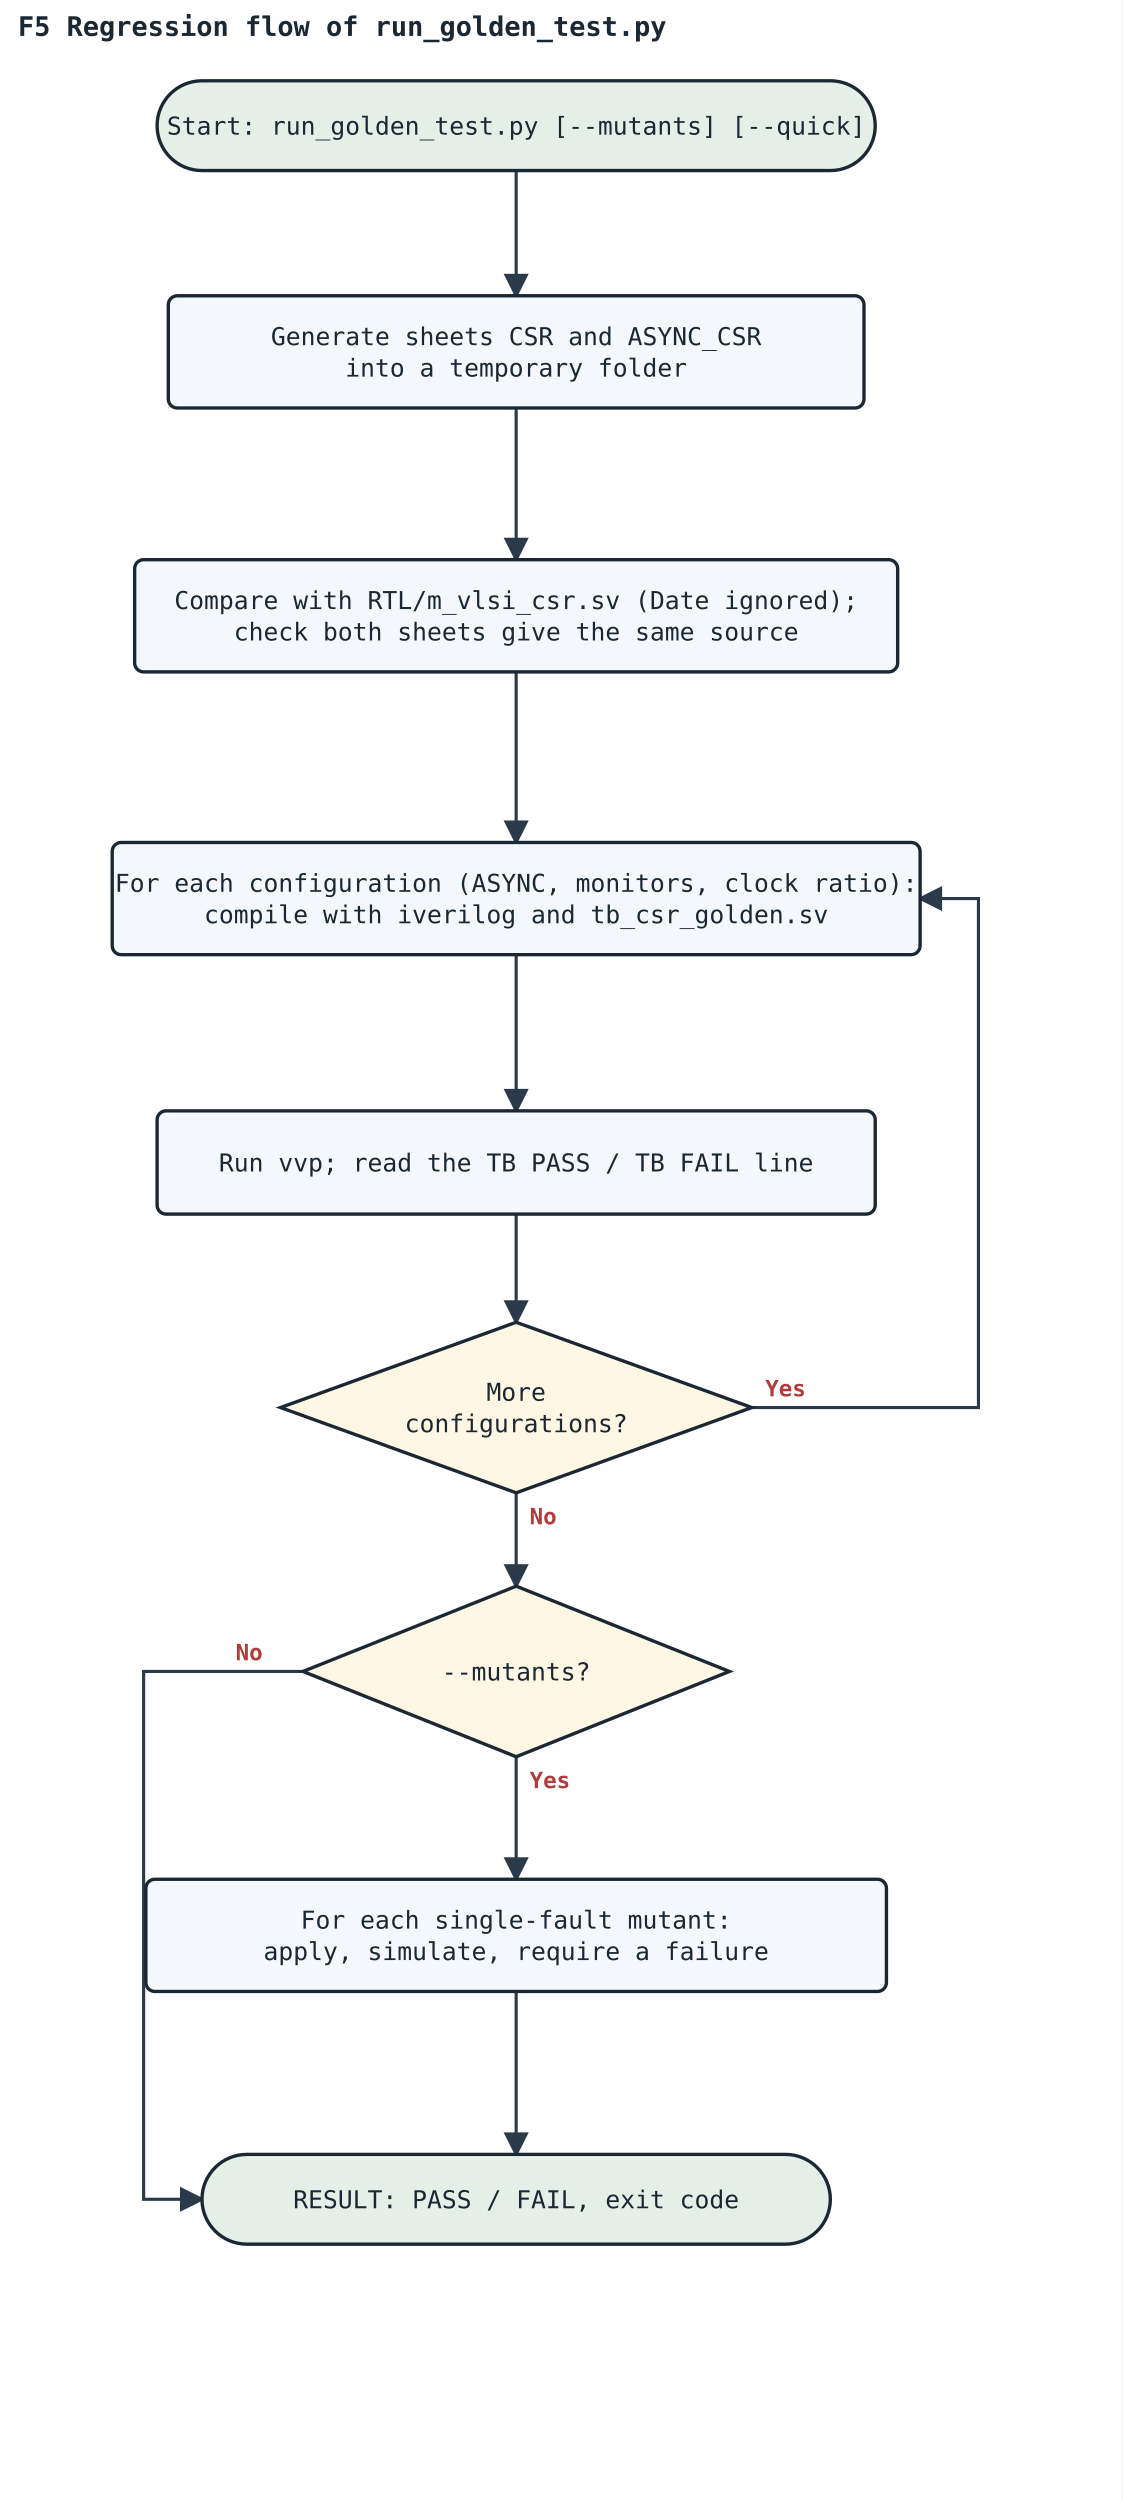
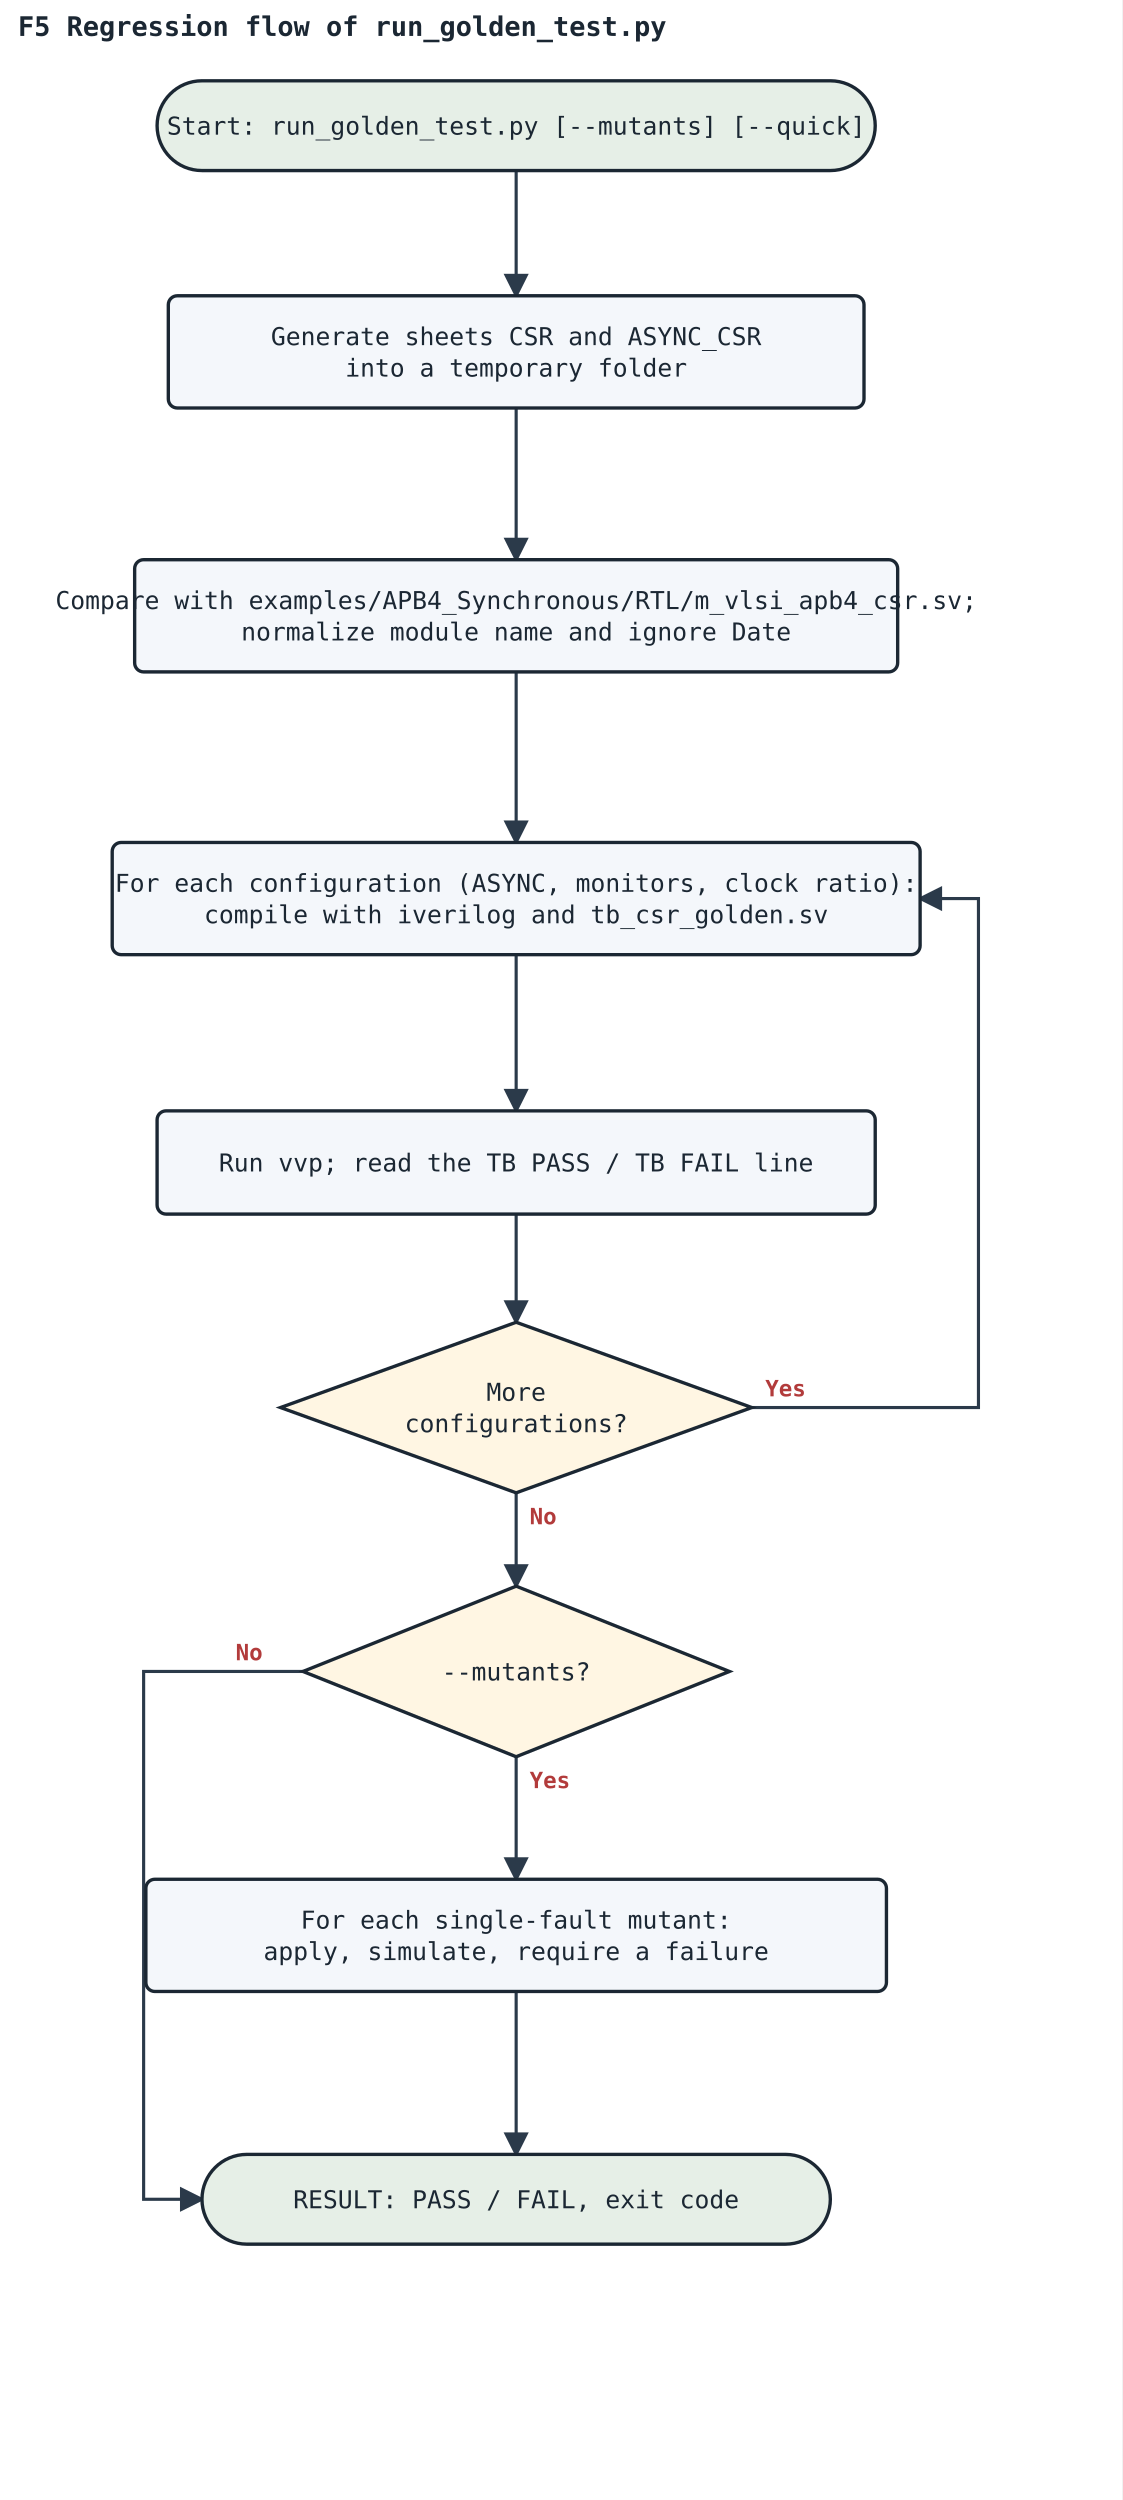
<svg xmlns="http://www.w3.org/2000/svg" width="500" height="1114" viewBox="0 0 500 1114" font-family="Consolas, 'DejaVu Sans Mono', monospace" font-size="11">
  <rect width="100%" height="100%" fill="#ffffff" />
  <defs>
    <marker id="ar" markerWidth="8" markerHeight="8" refX="7" refY="4" orient="auto">
      <path d="M0,0 L8,4 L0,8 Z" fill="#2b3a4a" />
    </marker>
  </defs>
  <text x="8" y="16" font-size="12" font-weight="bold" fill="#1b2733">F5  Regression flow of run_golden_test.py</text>
  <polyline points="230.0,76.0 230.0,131.8" fill="none" stroke="#2b3a4a" stroke-width="1.4" marker-end="url(#ar)" />
  <polyline points="230.0,181.8 230.0,249.4" fill="none" stroke="#2b3a4a" stroke-width="1.4" marker-end="url(#ar)" />
  <polyline points="230.0,299.4 230.0,375.4" fill="none" stroke="#2b3a4a" stroke-width="1.4" marker-end="url(#ar)" />
  <polyline points="230.0,425.4 230.0,495.0" fill="none" stroke="#2b3a4a" stroke-width="1.4" marker-end="url(#ar)" />
  <polyline points="230.0,541.0 230.0,589.2" fill="none" stroke="#2b3a4a" stroke-width="1.4" marker-end="url(#ar)" />
  <polyline points="335.0,627.2 436.0,627.2 436.0,400.4 410.0,400.4" fill="none" stroke="#2b3a4a" stroke-width="1.4" marker-end="url(#ar)" />
  <text x="341.0" y="622.2" font-size="10" fill="#b23b3b" font-weight="bold">Yes</text>
  <polyline points="230.0,665.2 230.0,706.8" fill="none" stroke="#2b3a4a" stroke-width="1.4" marker-end="url(#ar)" />
  <text x="236.0" y="679.2" font-size="10" fill="#b23b3b" font-weight="bold">No</text>
  <polyline points="230.0,782.8 230.0,837.4" fill="none" stroke="#2b3a4a" stroke-width="1.4" marker-end="url(#ar)" />
  <text x="236.0" y="796.8" font-size="10" fill="#b23b3b" font-weight="bold">Yes</text>
  <polyline points="135.0,744.8 64.0,744.8 64.0,980.0 90.0,980.0" fill="none" stroke="#2b3a4a" stroke-width="1.4" marker-end="url(#ar)" />
  <text x="105.0" y="739.8" font-size="10" fill="#b23b3b" font-weight="bold">No</text>
  <polyline points="230.0,887.4 230.0,960.0" fill="none" stroke="#2b3a4a" stroke-width="1.4" marker-end="url(#ar)" />
  <g>
    <rect x="70.0" y="36.0" width="320" height="40" rx="20" fill="#e6efe7" stroke="#1b2733" stroke-width="1.5" />
    <text x="230.0" y="60.0" text-anchor="middle" fill="#1b2733">Start: run_golden_test.py [--mutants] [--quick]</text>
  </g>
  <g>
    <rect x="75.0" y="131.8" width="310" height="50" rx="4" fill="#f4f7fb" stroke="#1b2733" stroke-width="1.5" />
    <text x="230.0" y="153.8" text-anchor="middle" fill="#1b2733">Generate sheets CSR and ASYNC_CSR</text>
    <text x="230.0" y="167.8" text-anchor="middle" fill="#1b2733">into a temporary folder</text>
  </g>
  <g>
    <rect x="60.0" y="249.4" width="340" height="50" rx="4" fill="#f4f7fb" stroke="#1b2733" stroke-width="1.5" />
-     <text x="230.0" y="271.4" text-anchor="middle" fill="#1b2733">Compare with RTL/m_vlsi_csr.sv (Date ignored);</text>
-     <text x="230.0" y="285.4" text-anchor="middle" fill="#1b2733">check both sheets give the same source</text>
+     <text x="230.0" y="271.4" text-anchor="middle" fill="#1b2733">Compare with examples/APB4_Synchronous/RTL/m_vlsi_apb4_csr.sv;</text>
+     <text x="230.0" y="285.4" text-anchor="middle" fill="#1b2733">normalize module name and ignore Date</text>
  </g>
  <g>
    <rect x="50.0" y="375.4" width="360" height="50" rx="4" fill="#f4f7fb" stroke="#1b2733" stroke-width="1.5" />
    <text x="230.0" y="397.4" text-anchor="middle" fill="#1b2733">For each configuration (ASYNC, monitors, clock ratio):</text>
    <text x="230.0" y="411.4" text-anchor="middle" fill="#1b2733">compile with iverilog and tb_csr_golden.sv</text>
  </g>
  <g>
    <rect x="70.0" y="495.0" width="320" height="46" rx="4" fill="#f4f7fb" stroke="#1b2733" stroke-width="1.5" />
    <text x="230.0" y="522.0" text-anchor="middle" fill="#1b2733">Run vvp; read the TB PASS / TB FAIL line</text>
  </g>
  <g>
    <polygon points="230.0,589.2 335.0,627.2 230.0,665.2 125.0,627.2" fill="#fff6e3" stroke="#1b2733" stroke-width="1.5" />
    <text x="230.0" y="624.2" text-anchor="middle" fill="#1b2733">More</text>
    <text x="230.0" y="638.2" text-anchor="middle" fill="#1b2733">configurations?</text>
  </g>
  <g>
    <polygon points="230.0,706.8 325.0,744.8 230.0,782.8 135.0,744.8" fill="#fff6e3" stroke="#1b2733" stroke-width="1.5" />
    <text x="230.0" y="748.8" text-anchor="middle" fill="#1b2733">--mutants?</text>
  </g>
  <g>
    <rect x="65.0" y="837.4" width="330" height="50" rx="4" fill="#f4f7fb" stroke="#1b2733" stroke-width="1.5" />
    <text x="230.0" y="859.4" text-anchor="middle" fill="#1b2733">For each single-fault mutant:</text>
    <text x="230.0" y="873.4" text-anchor="middle" fill="#1b2733">apply, simulate, require a failure</text>
  </g>
  <g>
    <rect x="90.0" y="960.0" width="280" height="40" rx="20" fill="#e6efe7" stroke="#1b2733" stroke-width="1.5" />
    <text x="230.0" y="984.0" text-anchor="middle" fill="#1b2733">RESULT: PASS / FAIL, exit code</text>
  </g>
</svg>
